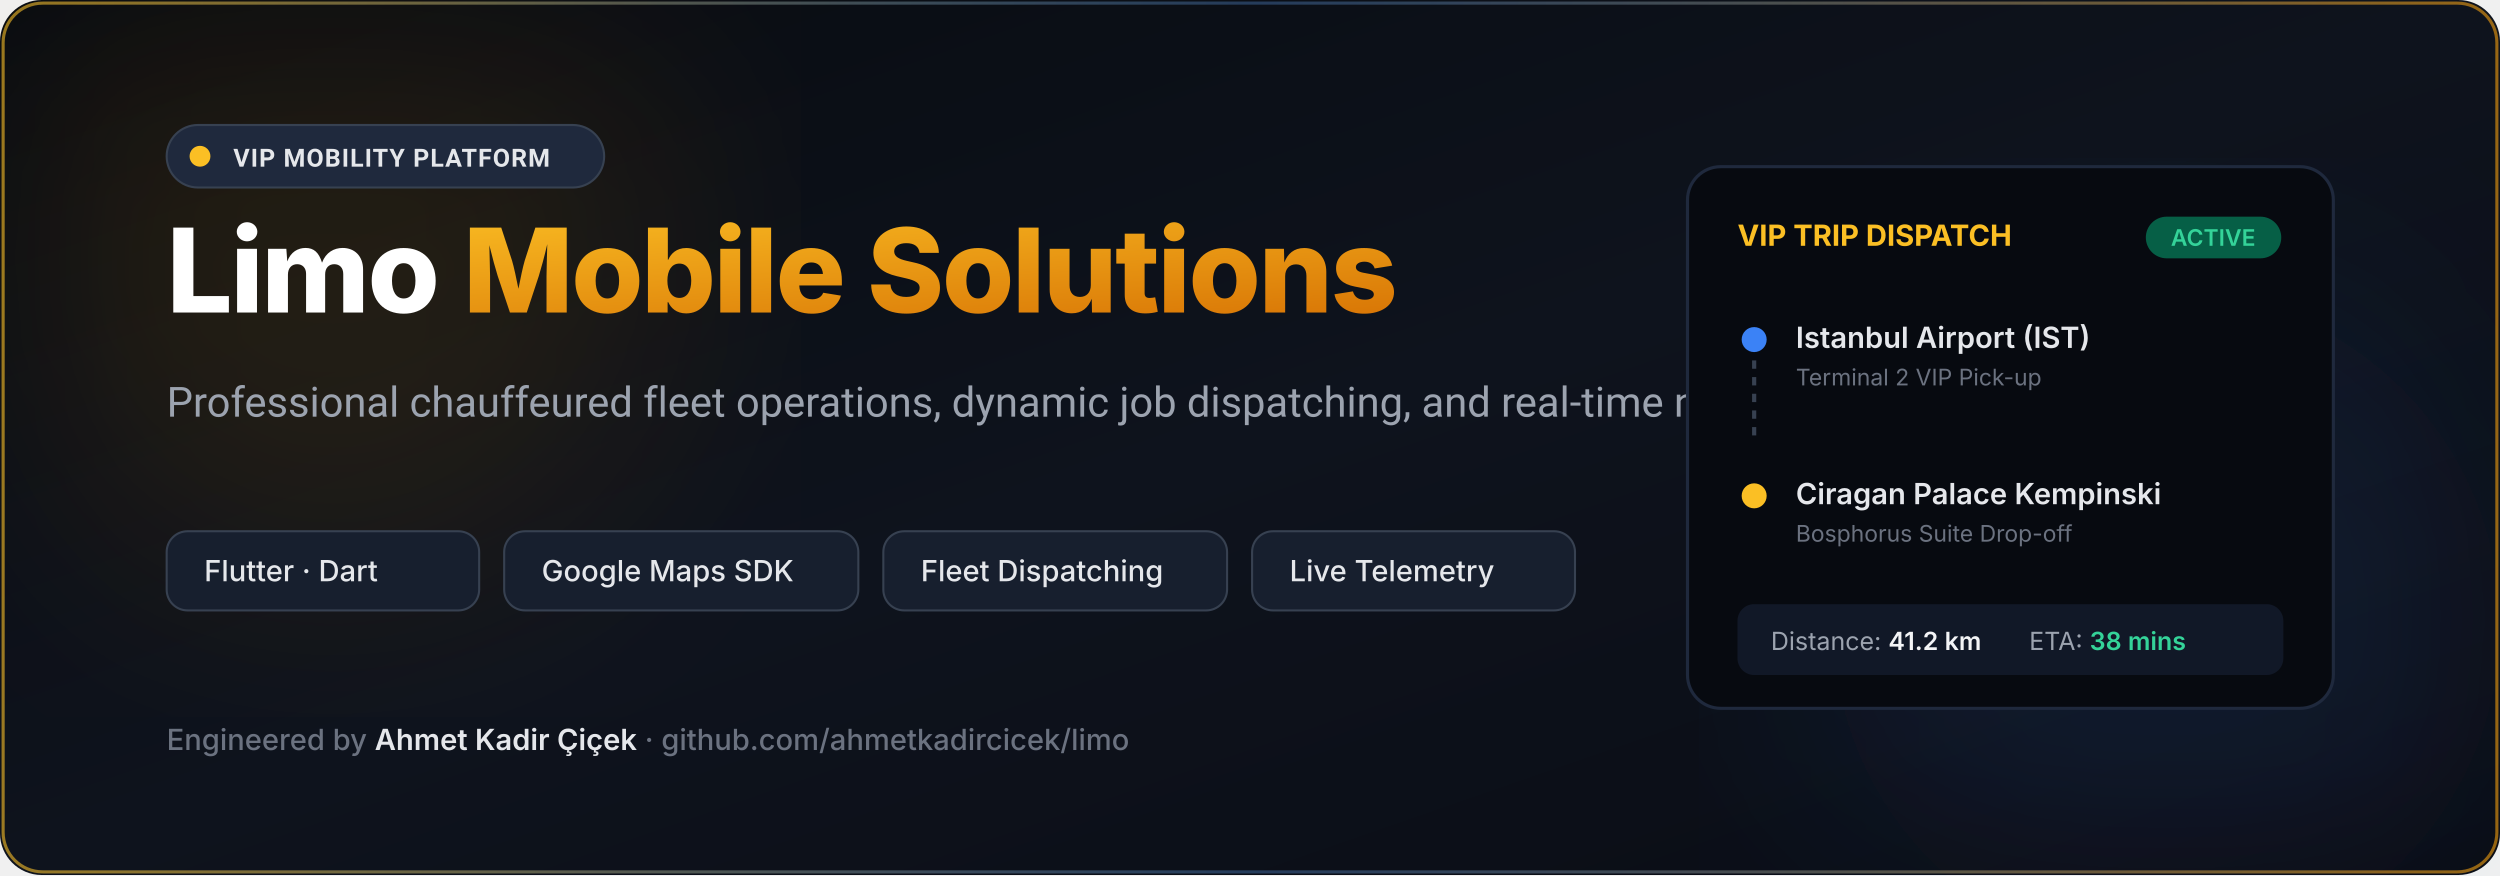
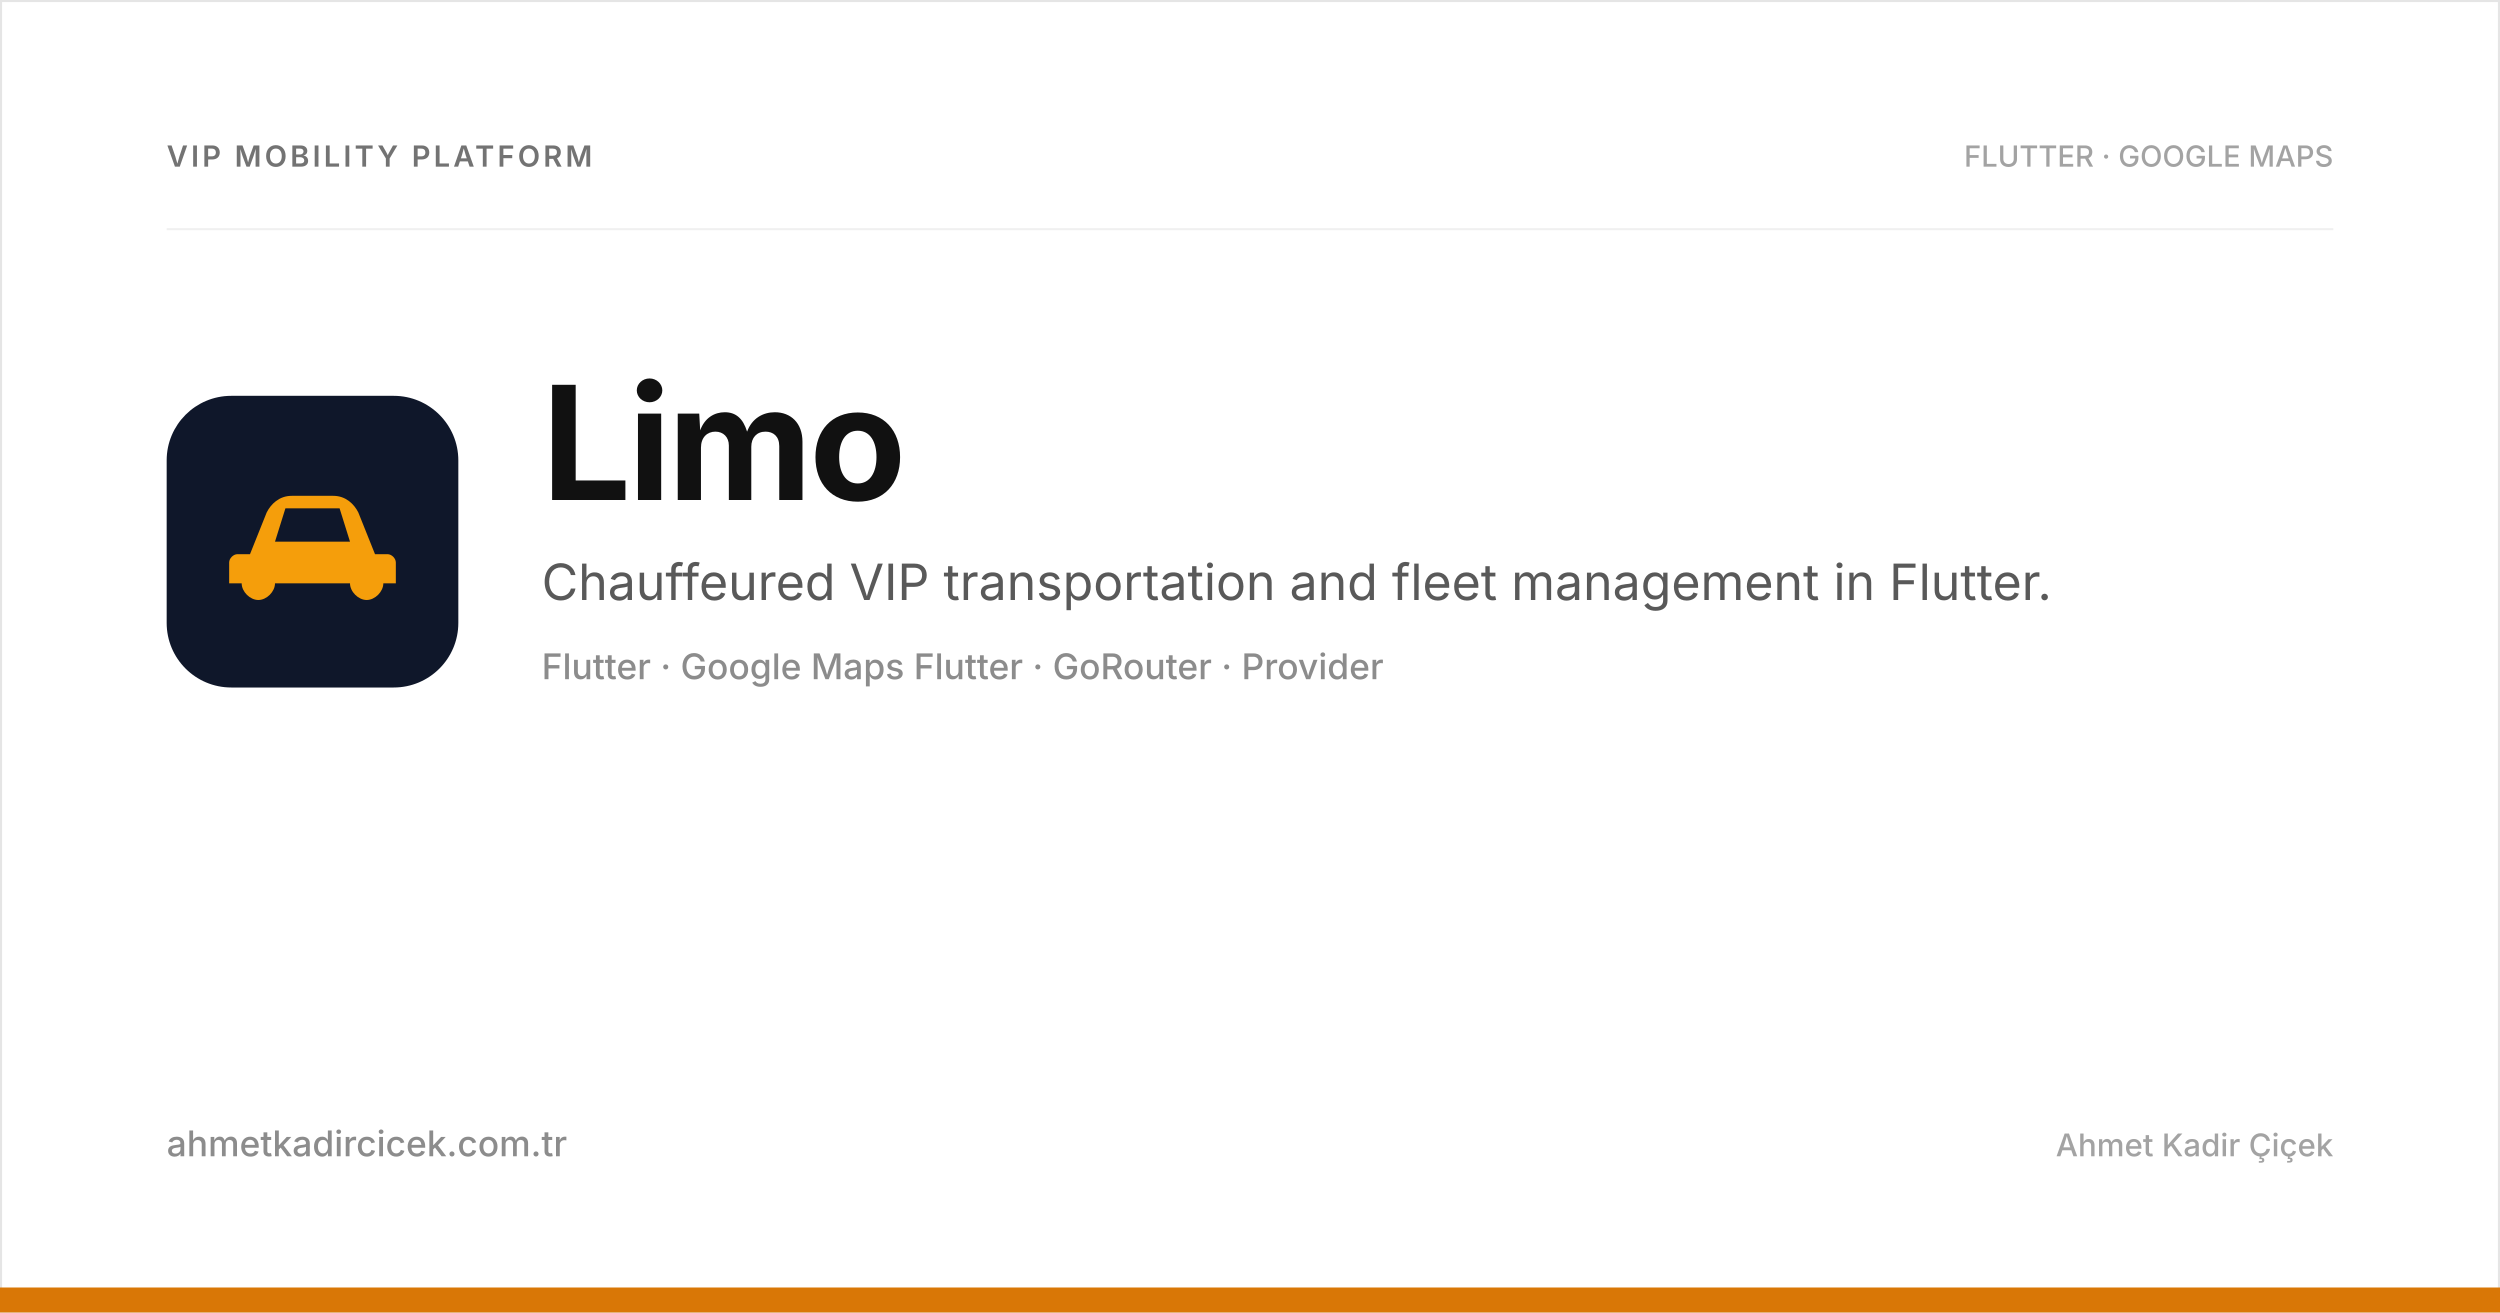
- <svg xmlns="http://www.w3.org/2000/svg" viewBox="0 0 1200 420" width="1200" height="420">
-   <defs>
-     <linearGradient id="bgLimo" x1="0%" y1="0%" x2="100%" y2="100%">
-       <stop offset="0%" stop-color="#080b10" />
-       <stop offset="50%" stop-color="#0e131d" />
-       <stop offset="100%" stop-color="#0a0c14" />
-     </linearGradient>
-     <linearGradient id="goldAccent" x1="0%" y1="0%" x2="100%" y2="100%">
-       <stop offset="0%" stop-color="#fbbf24" />
-       <stop offset="100%" stop-color="#d97706" />
-     </linearGradient>
-     <linearGradient id="borderGrad" x1="0%" y1="0%" x2="100%" y2="0%">
-       <stop offset="0%" stop-color="#fbbf24" stop-opacity="0.6" />
-       <stop offset="50%" stop-color="#60a5fa" stop-opacity="0.3" />
-       <stop offset="100%" stop-color="#f59e0b" stop-opacity="0.6" />
-     </linearGradient>
-     <filter id="glow" x="-20%" y="-20%" width="140%" height="140%">
-       <feGaussianBlur stdDeviation="60" result="blur" />
-     </filter>
-   </defs>
-   <rect width="1200" height="420" rx="20" fill="url(#bgLimo)" />
-   <circle cx="160" cy="120" r="160" fill="#f59e0b" fill-opacity="0.10" filter="url(#glow)" />
-   <circle cx="1040" cy="300" r="160" fill="#3b82f6" fill-opacity="0.10" filter="url(#glow)" />
-   <rect x="1.5" y="1.5" width="1197" height="417" rx="19" fill="none" stroke="url(#borderGrad)" stroke-width="1.5" />
-   <g transform="translate(80, 60)">
-     <rect width="210" height="30" rx="15" fill="#1f293d" stroke="#374151" stroke-width="1" />
-     <circle cx="16" cy="15" r="5" fill="#fbbf24" />
-     <text x="32" y="20" fill="#e5e7eb" font-family="-apple-system, BlinkMacSystemFont, 'Segoe UI', Roboto, sans-serif" font-size="12" font-weight="700" letter-spacing="0.5">VIP MOBILITY PLATFORM</text>
+ <svg xmlns="http://www.w3.org/2000/svg" viewBox="0 0 1200 630" width="1200" height="630">
+   <rect width="1200" height="630" fill="#ffffff" />
+   <rect x="0.5" y="0.5" width="1199" height="629" fill="none" stroke="#e5e5e5" stroke-width="1" />
+   <text x="80" y="80" fill="#737373" font-family="-apple-system, BlinkMacSystemFont, 'SF Pro Text', 'Segoe UI', sans-serif" font-size="14" font-weight="600" letter-spacing="1.5">VIP MOBILITY PLATFORM</text>
+   <text x="1120" y="80" text-anchor="end" fill="#a3a3a3" font-family="-apple-system, BlinkMacSystemFont, 'SF Pro Text', 'Segoe UI', sans-serif" font-size="14" font-weight="500">FLUTTER · GOOGLE MAPS</text>
+   <line x1="80" y1="110" x2="1120" y2="110" stroke="#f0f0f0" stroke-width="1" />
+   <g transform="translate(80, 190)">
+     <rect width="140" height="140" rx="31" fill="#0F172A" />
+     <path d="M40 76 L48 56 C50 52, 54 48, 60 48 L80 48 C86 48, 90 52, 92 56 L100 76 L106 76 C108 76, 110 78, 110 80 L110 90 L104 90 C104 94, 100 98, 96 98 C92 98, 88 94, 88 90 L52 90 C52 94, 48 98, 44 98 C40 98, 36 94, 36 90 L30 90 L30 80 C30 78, 32 76, 34 76 Z M52 70 L88 70 L83 54 L57 54 Z" fill="#F59E0B" />
+     <text x="180" y="50" fill="#111111" font-family="-apple-system, BlinkMacSystemFont, 'SF Pro Display', 'Segoe UI', sans-serif" font-size="76" font-weight="700" letter-spacing="-1.5">Limo</text>
+     <text x="180" y="98" fill="#595959" font-family="-apple-system, BlinkMacSystemFont, 'SF Pro Text', 'Segoe UI', sans-serif" font-size="24" font-weight="400">Chauffeured VIP transportation and fleet management in Flutter.</text>
+     <text x="180" y="136" fill="#8c8c8c" font-family="-apple-system, BlinkMacSystemFont, 'SF Pro Text', 'Segoe UI', sans-serif" font-size="17" font-weight="500">Flutter · Google Maps Flutter · GoRouter · Provider</text>
  </g>
-   <text x="80" y="150" fill="#ffffff" font-family="-apple-system, BlinkMacSystemFont, 'SF Pro Display', Inter, sans-serif" font-size="56" font-weight="800" letter-spacing="-1">
-     Limo <tspan fill="url(#goldAccent)">Mobile Solutions</tspan>
-   </text>
-   <text x="80" y="200" fill="#9ca3af" font-family="-apple-system, BlinkMacSystemFont, 'Segoe UI', Roboto, sans-serif" font-size="20" font-weight="400">
-     Professional chauffeured fleet operations, dynamic job dispatching, and real-time navigation.
-   </text>
-   <g transform="translate(80, 255)">
-     <rect width="150" height="38" rx="10" fill="#171f2e" stroke="#374151" stroke-width="1" />
-     <text x="18" y="24" fill="#e5e7eb" font-family="-apple-system, BlinkMacSystemFont, sans-serif" font-size="14" font-weight="500">Flutter · Dart</text>
-     <rect x="162" width="170" height="38" rx="10" fill="#171f2e" stroke="#374151" stroke-width="1" />
-     <text x="180" y="24" fill="#e5e7eb" font-family="-apple-system, BlinkMacSystemFont, sans-serif" font-size="14" font-weight="500">Google Maps SDK</text>
-     <rect x="344" width="165" height="38" rx="10" fill="#171f2e" stroke="#374151" stroke-width="1" />
-     <text x="362" y="24" fill="#e5e7eb" font-family="-apple-system, BlinkMacSystemFont, sans-serif" font-size="14" font-weight="500">Fleet Dispatching</text>
-     <rect x="521" width="155" height="38" rx="10" fill="#171f2e" stroke="#374151" stroke-width="1" />
-     <text x="539" y="24" fill="#e5e7eb" font-family="-apple-system, BlinkMacSystemFont, sans-serif" font-size="14" font-weight="500">Live Telemetry</text>
-   </g>
-   <g transform="translate(810, 80)">
-     <rect width="310" height="260" rx="16" fill="#070a10" stroke="#1f293d" stroke-width="1.5" />
-     <text x="24" y="38" fill="#fbbf24" font-family="-apple-system, BlinkMacSystemFont, sans-serif" font-size="14" font-weight="700">VIP TRIP DISPATCH</text>
-     <rect x="220" y="24" width="65" height="20" rx="10" fill="#065f46" />
-     <text x="232" y="38" fill="#34d399" font-family="-apple-system, BlinkMacSystemFont, sans-serif" font-size="11" font-weight="600">ACTIVE</text>
-     <g transform="translate(24, 75)">
-       <circle cx="8" cy="8" r="6" fill="#3b82f6" />
-       <line x1="8" y1="18" x2="8" y2="58" stroke="#374151" stroke-width="2" stroke-dasharray="4 4" />
-       <text x="28" y="12" fill="#e5e7eb" font-family="-apple-system, BlinkMacSystemFont, sans-serif" font-size="14" font-weight="600">Istanbul Airport (IST)</text>
-       <text x="28" y="30" fill="#6b7280" font-family="-apple-system, BlinkMacSystemFont, sans-serif" font-size="11">Terminal 2 VIP Pick-up</text>
-     </g>
-     <g transform="translate(24, 150)">
-       <circle cx="8" cy="8" r="6" fill="#fbbf24" />
-       <text x="28" y="12" fill="#e5e7eb" font-family="-apple-system, BlinkMacSystemFont, sans-serif" font-size="14" font-weight="600">Ciragan Palace Kempinski</text>
-       <text x="28" y="30" fill="#6b7280" font-family="-apple-system, BlinkMacSystemFont, sans-serif" font-size="11">Bosphorus Suite Drop-off</text>
-     </g>
-     <g transform="translate(24, 210)">
-       <rect width="262" height="34" rx="8" fill="#111827" />
-       <text x="16" y="22" fill="#9ca3af" font-family="-apple-system, BlinkMacSystemFont, sans-serif" font-size="12">Distance: <tspan fill="#f3f4f6" font-weight="600">41.2 km</tspan>
-       </text>
-       <text x="140" y="22" fill="#9ca3af" font-family="-apple-system, BlinkMacSystemFont, sans-serif" font-size="12">ETA: <tspan fill="#34d399" font-weight="600">38 mins</tspan>
-       </text>
-     </g>
-   </g>
-   <g transform="translate(80, 360)">
-     <text x="0" y="0" fill="#6b7280" font-family="-apple-system, BlinkMacSystemFont, sans-serif" font-size="14" font-weight="500">
-       Engineered by <tspan fill="#e5e7eb" font-weight="600">Ahmet Kadir Çiçek</tspan> · github.com/ahmetkadircicek/limo
-     </text>
-   </g>
+   <text x="80" y="555" fill="#8c8c8c" font-family="-apple-system, BlinkMacSystemFont, 'SF Pro Text', 'Segoe UI', sans-serif" font-size="17" font-weight="500">ahmetkadircicek.com.tr</text>
+   <text x="1120" y="555" text-anchor="end" fill="#a3a3a3" font-family="-apple-system, BlinkMacSystemFont, 'SF Pro Text', 'Segoe UI', sans-serif" font-size="15" font-weight="500">Ahmet Kadir Çiçek</text>
+   <rect x="0" y="618" width="1200" height="12" fill="#D97706" />
</svg>
